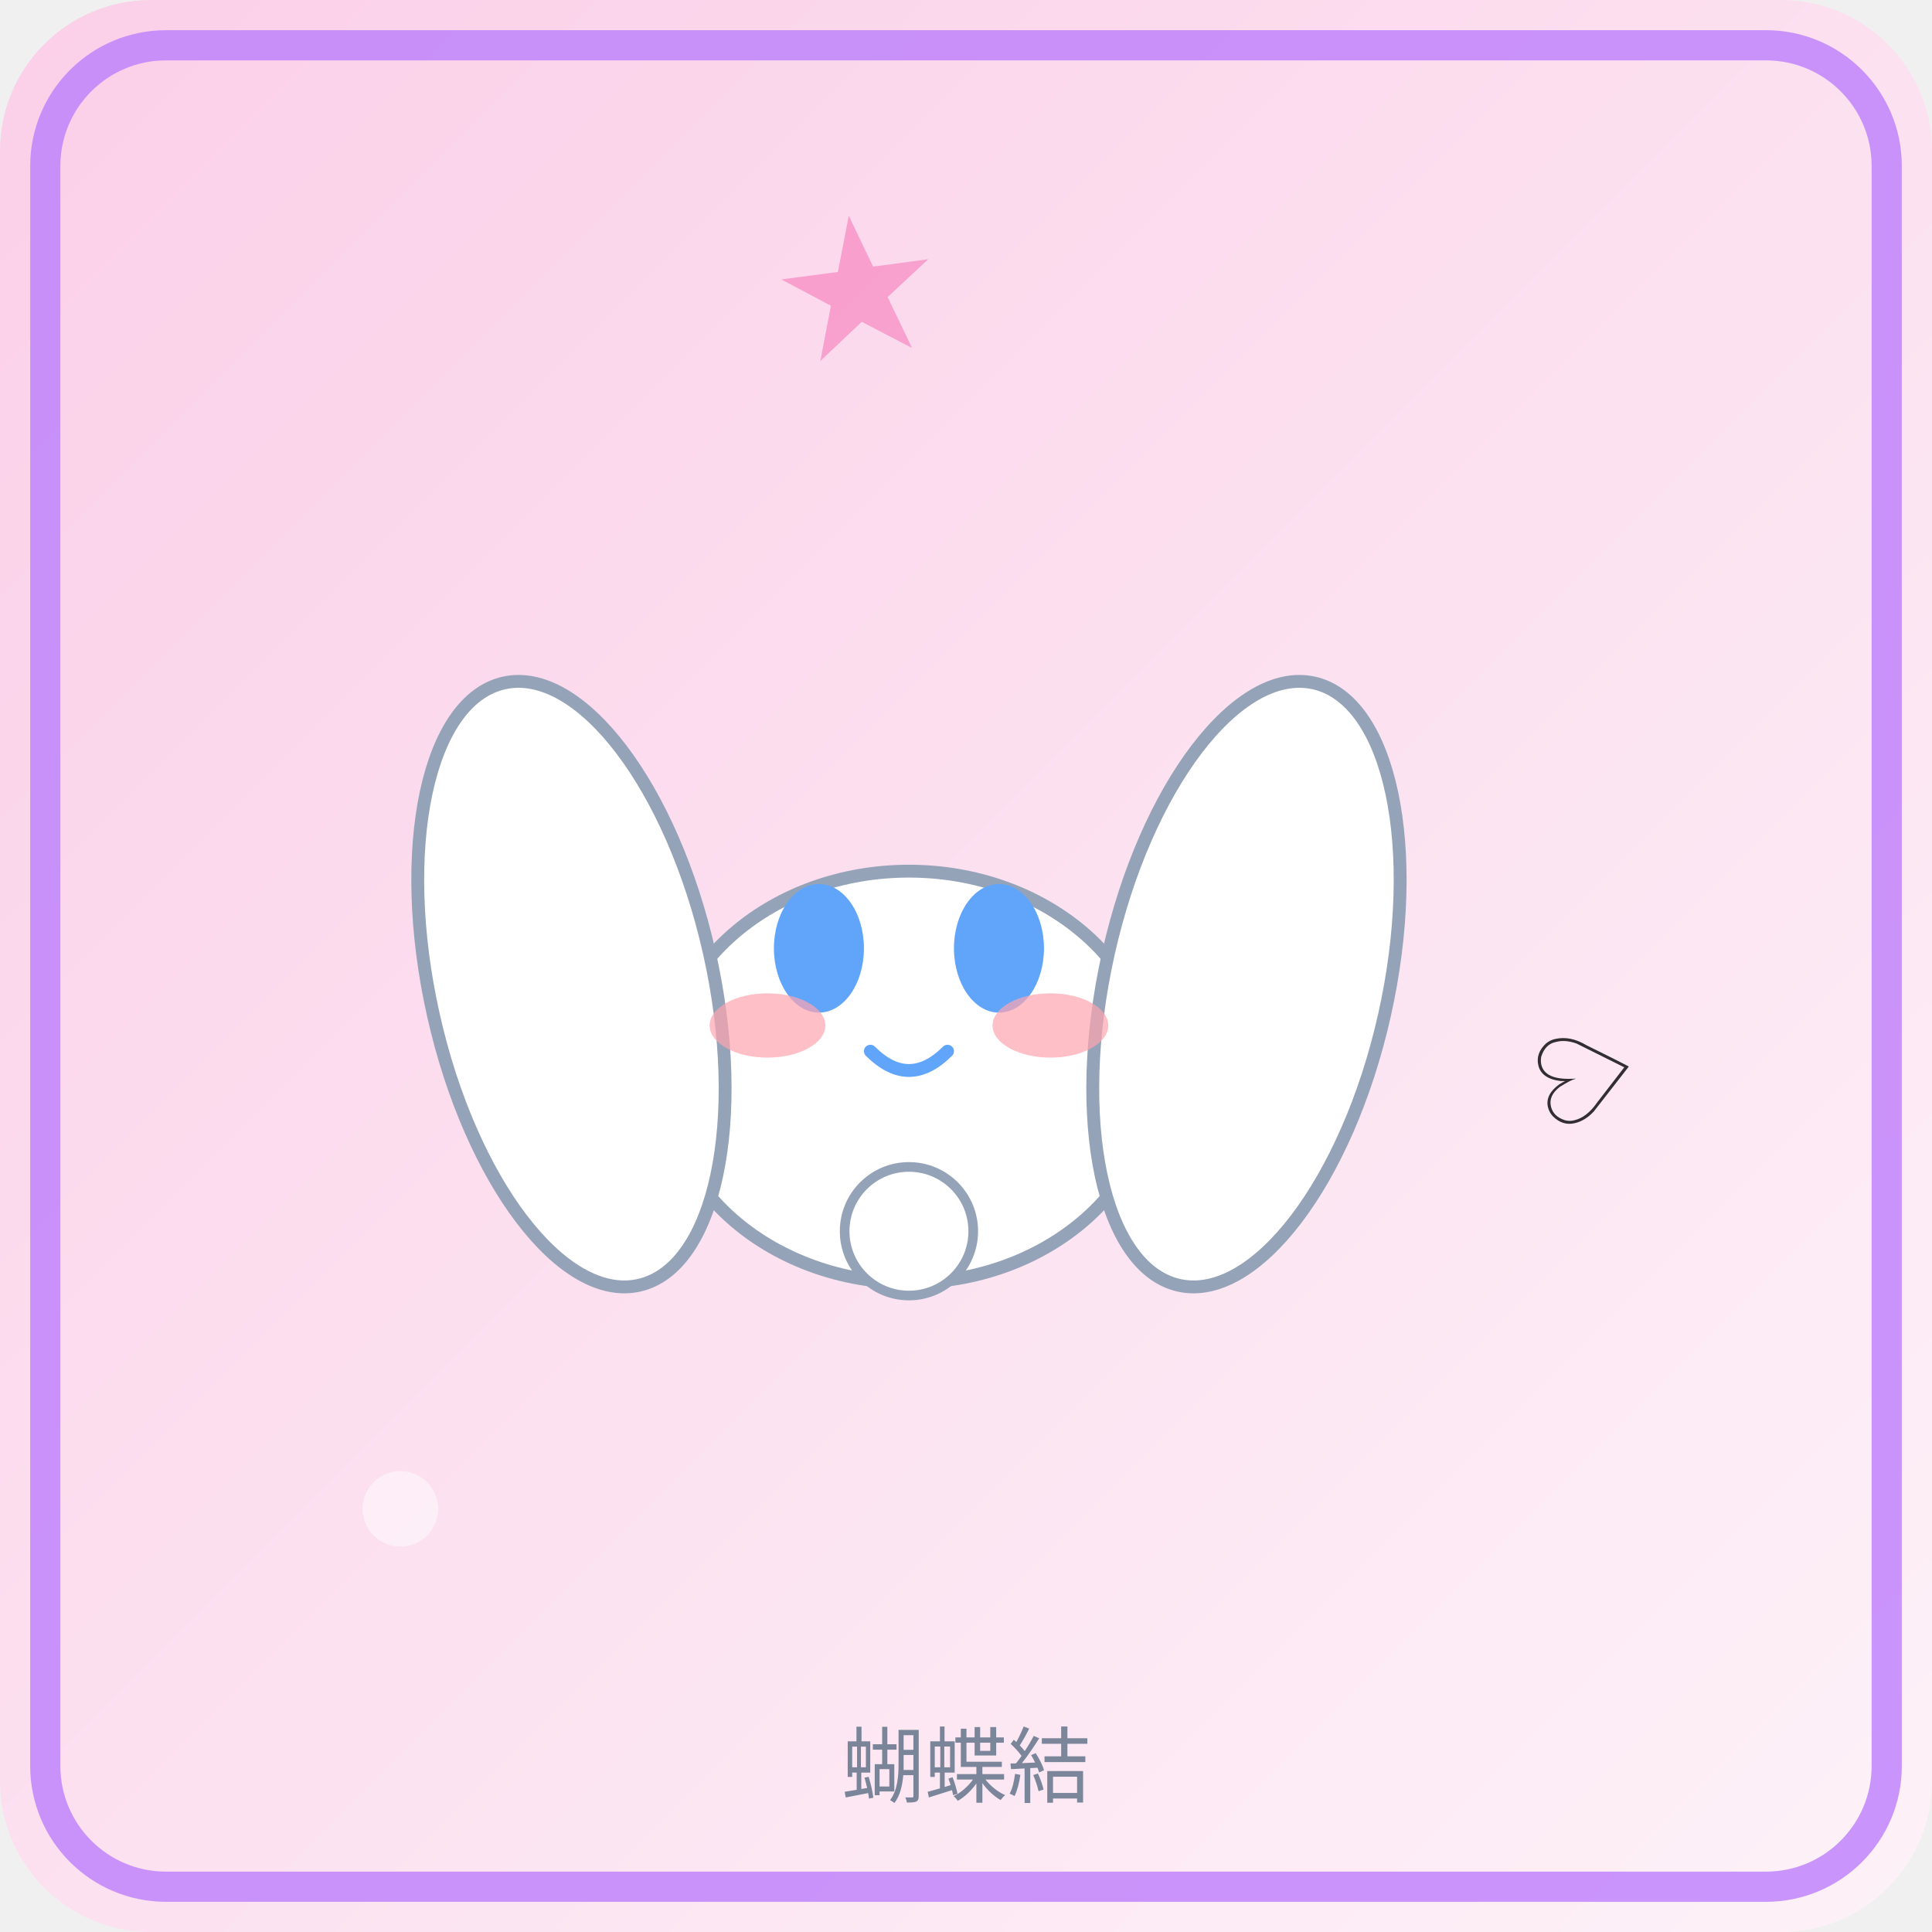
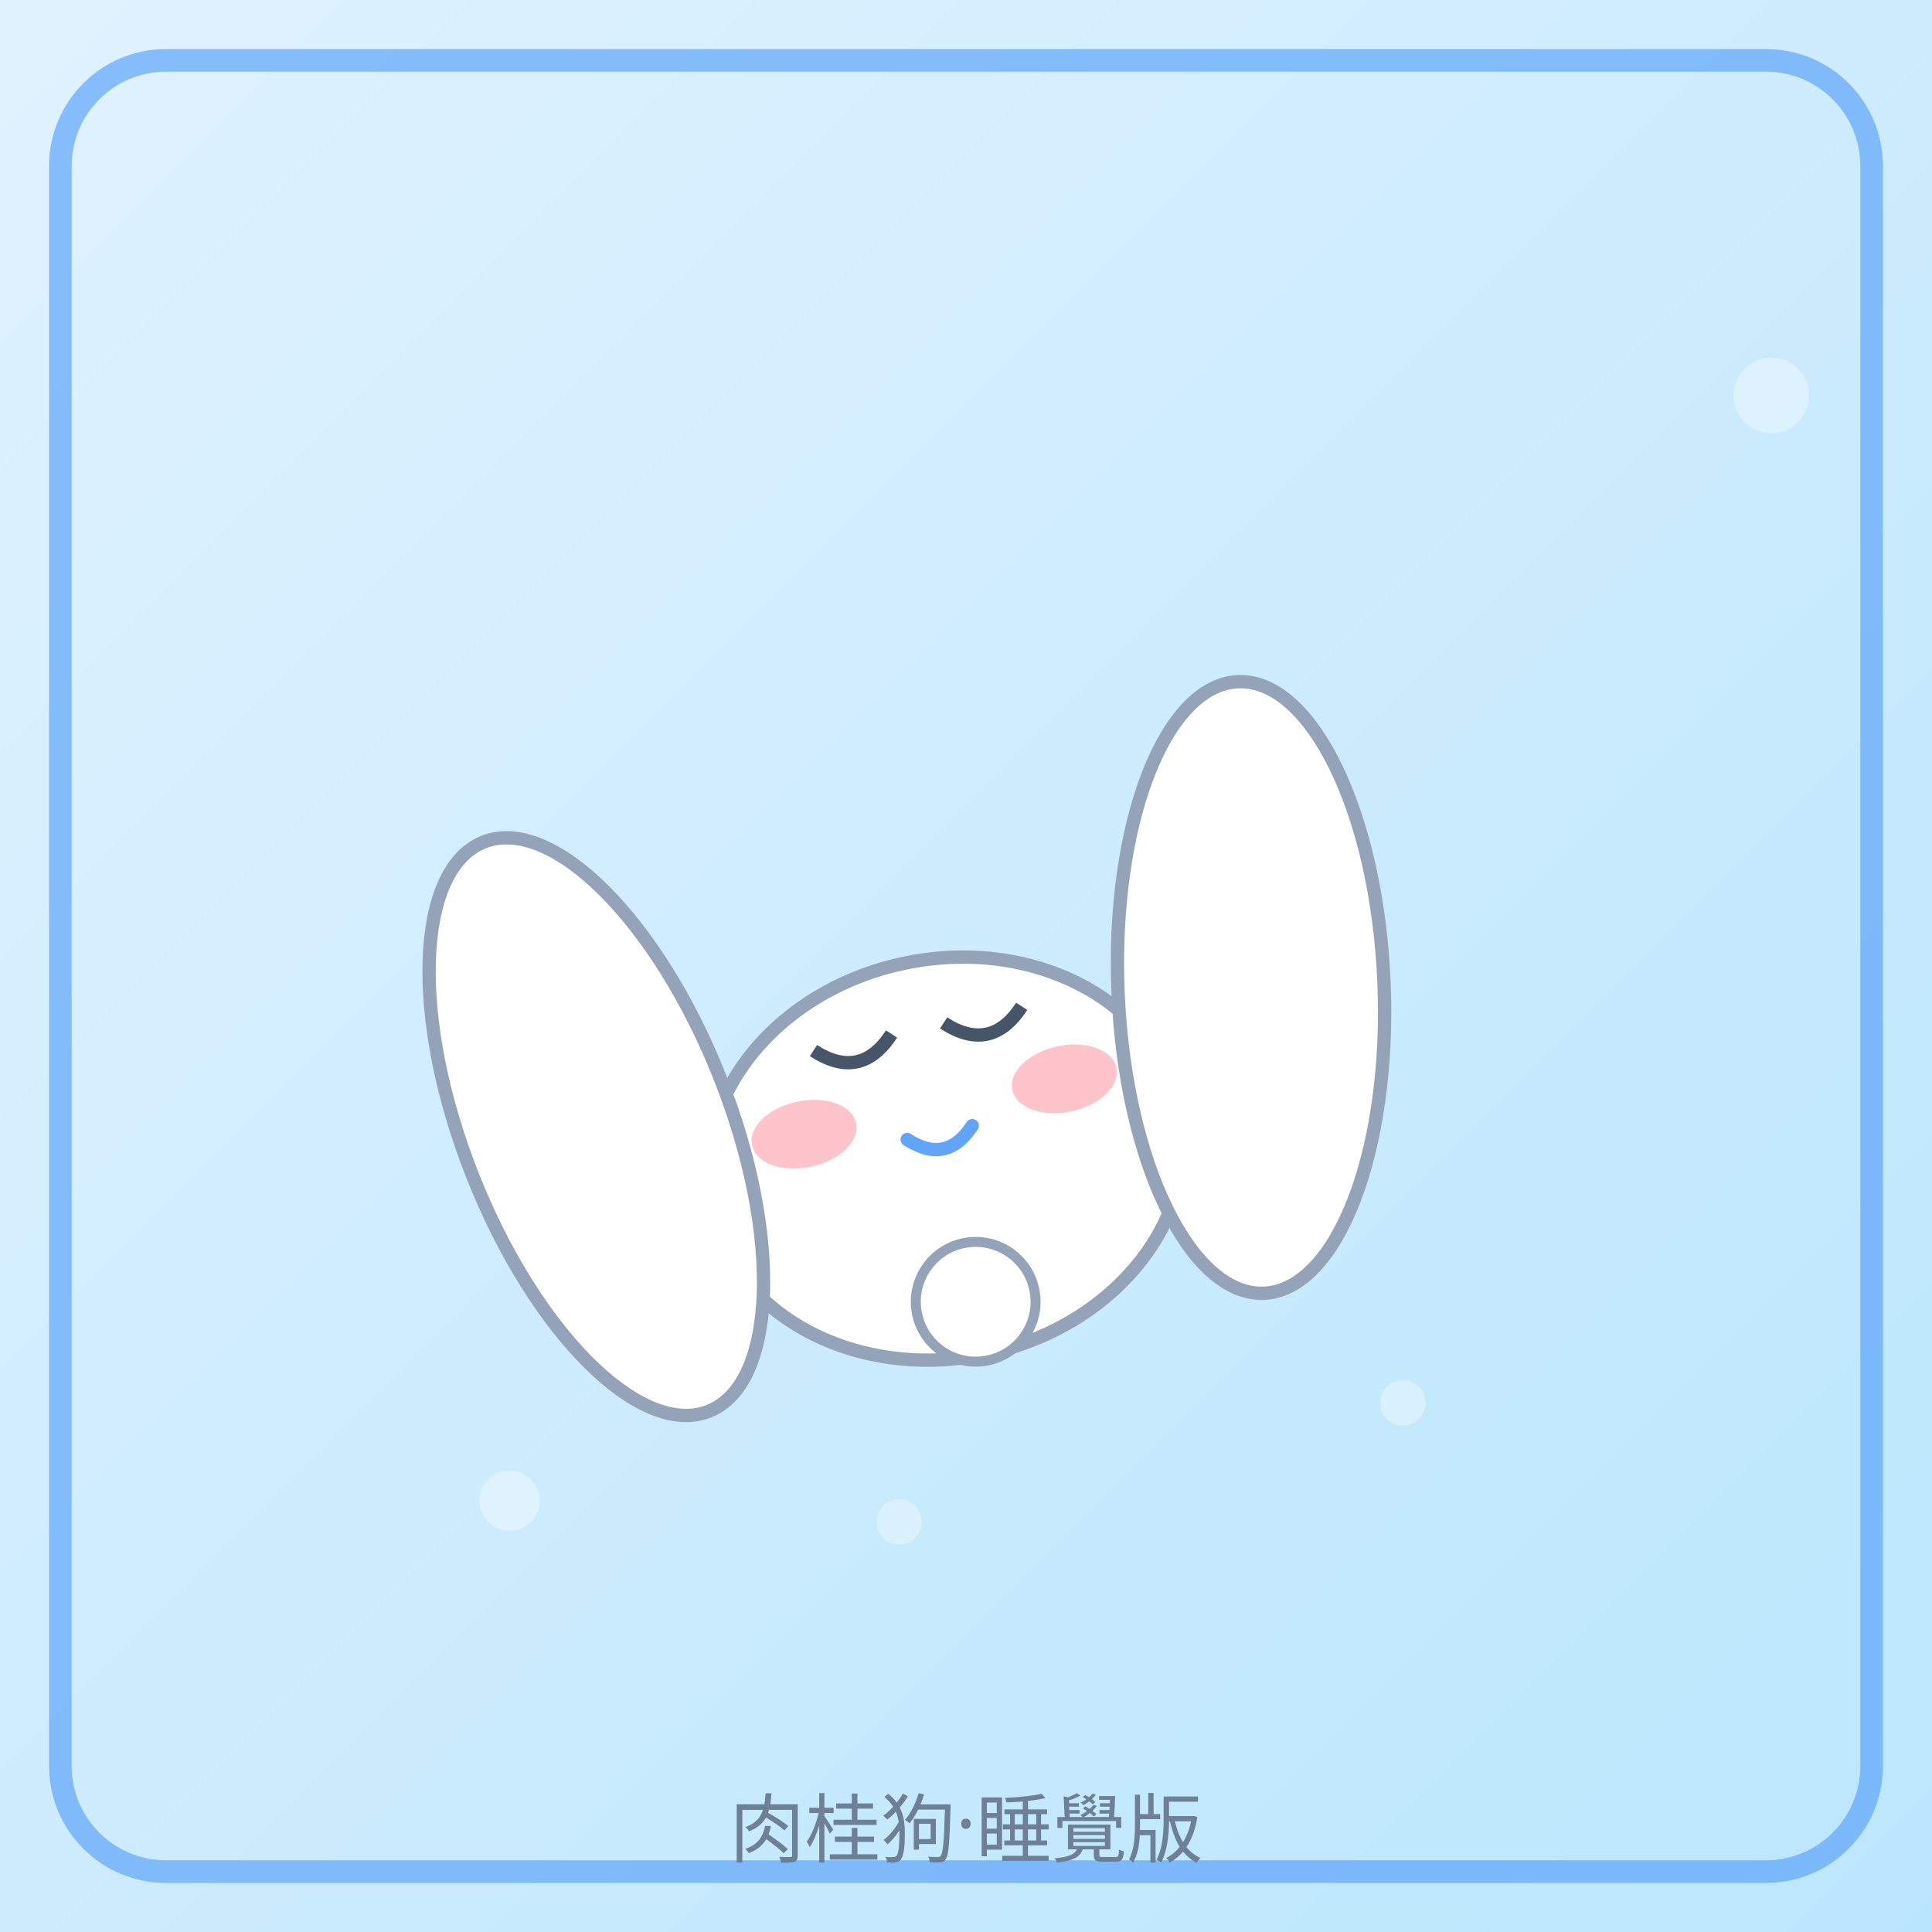
<svg xmlns="http://www.w3.org/2000/svg" viewBox="0 0 256 256" width="256" height="256">
  <defs>
    <linearGradient id="bg" x1="0%" y1="0%" x2="100%" y2="100%">
-       <stop offset="0%" stop-color="#fbcfe8" />
-       <stop offset="100%" stop-color="#fdf2f8" />
+       <stop offset="0%" stop-color="#e0f2fe" />
+       <stop offset="100%" stop-color="#bae6fd" />
    </linearGradient>
    <linearGradient id="gold" x1="0%" y1="0%" x2="100%" y2="100%">
      <stop offset="0%" stop-color="#fcd34d" />
      <stop offset="50%" stop-color="#f59e0b" />
      <stop offset="100%" stop-color="#fcd34d" />
    </linearGradient>
  </defs>
-   <rect width="256" height="256" rx="20" fill="url(#bg)" />
-   <text x="168.608" y="99.488" font-size="14" fill="#f472b6" opacity="0.696" transform="rotate(175.68 168.608 99.488)">★</text>
-   <circle cx="53.048" cy="199.928" r="5" fill="#fff" opacity="0.455" />
-   <text x="217.424" y="148.304" font-size="16" opacity="0.797" transform="rotate(257.04 217.424 148.304)">♡</text>
-   <text x="101.864" y="32.744" font-size="26" fill="#f472b6" opacity="0.557" transform="rotate(64.44 101.864 32.744)">★</text>
-   <text x="128" y="238" text-anchor="middle" font-family="Segoe UI, sans-serif" font-size="11" fill="#64748b" opacity="0.85">蝴蝶結</text>
-   <g transform="translate(120.44,127.36) scale(0.852)">
-     <ellipse cx="0" cy="18" rx="38" ry="32" fill="#fff" stroke="#94a3b8" stroke-width="2" />
-     <ellipse cx="-52" cy="-8" rx="22" ry="48" fill="#fff" stroke="#94a3b8" stroke-width="2" transform="rotate(-12.64)" />
-     <ellipse cx="52" cy="-8" rx="22" ry="48" fill="#fff" stroke="#94a3b8" stroke-width="2" transform="rotate(12.64)" />
-     <ellipse cx="-14" cy="-2" rx="7" ry="10" fill="#60a5fa" />
-     <ellipse cx="14" cy="-2" rx="7" ry="10" fill="#60a5fa" />
-     <ellipse cx="-22" cy="10" rx="9" ry="5" fill="#fda4af" opacity="0.7" />
-     <ellipse cx="22" cy="10" rx="9" ry="5" fill="#fda4af" opacity="0.7" />
-     <path d="M-6 14 Q0 20 6 14" fill="none" stroke="#60a5fa" stroke-width="2" stroke-linecap="round" />
-     <circle cx="0" cy="42" r="10" fill="#fff" stroke="#94a3b8" stroke-width="1.5" />
+   <rect width="256" height="256" fill="url(#bg)" />
+   <circle cx="185.888" cy="185.888" r="3" fill="#fff" opacity="0.35" />
+   <circle cx="70.328" cy="119.144" r="4" fill="#fff" opacity="0.35" />
+   <circle cx="234.704" cy="52.4" r="5" fill="#fff" opacity="0.35" />
+   <circle cx="119.144" cy="201.656" r="3" fill="#fff" opacity="0.35" />
+   <circle cx="67.52" cy="198.848" r="4" fill="#fff" opacity="0.35" />
+   <g transform="translate(121.952,138) rotate(-12) scale(0.8816)">
+     <ellipse cx="0" cy="18" rx="36" ry="30" fill="#ffffff" stroke="#94a3b8" stroke-width="2" />
+     <ellipse cx="-50" cy="-6" rx="20" ry="46" fill="#ffffff" stroke="#94a3b8" stroke-width="2" transform="rotate(-9.568)" />
+     <ellipse cx="50" cy="-6" rx="20" ry="46" fill="#ffffff" stroke="#94a3b8" stroke-width="2" transform="rotate(9.568)" />
+     <path d="M-16 -2 Q-10 4 -4 -2" fill="none" stroke="#475569" stroke-width="2" />
+     <path d="M4 -2 Q10 4 16 -2" fill="none" stroke="#475569" stroke-width="2" />
+     <ellipse cx="-20" cy="10" rx="8" ry="5" fill="#fda4af" opacity="0.65" />
+     <ellipse cx="20" cy="10" rx="8" ry="5" fill="#fda4af" opacity="0.65" />
+     <path d="M-5 14 Q0 19 5 14" fill="none" stroke="#60a5fa" stroke-width="2" stroke-linecap="round" />
+     <circle cx="0" cy="40" r="9" fill="#ffffff" stroke="#94a3b8" stroke-width="1.5" />
  </g>
-   <rect x="6" y="6" width="244" height="244" rx="16" fill="none" stroke="#c084fc" stroke-width="4" opacity="0.85" />
+   <rect x="8" y="8" width="240" height="240" rx="14" fill="none" stroke="#60a5fa" stroke-width="3" opacity="0.7" />
+   <text x="128" y="246" text-anchor="middle" font-family="Segoe UI, sans-serif" font-size="10" fill="#64748b" opacity="0.9">肉桂狗·睡覺版</text>
</svg>
